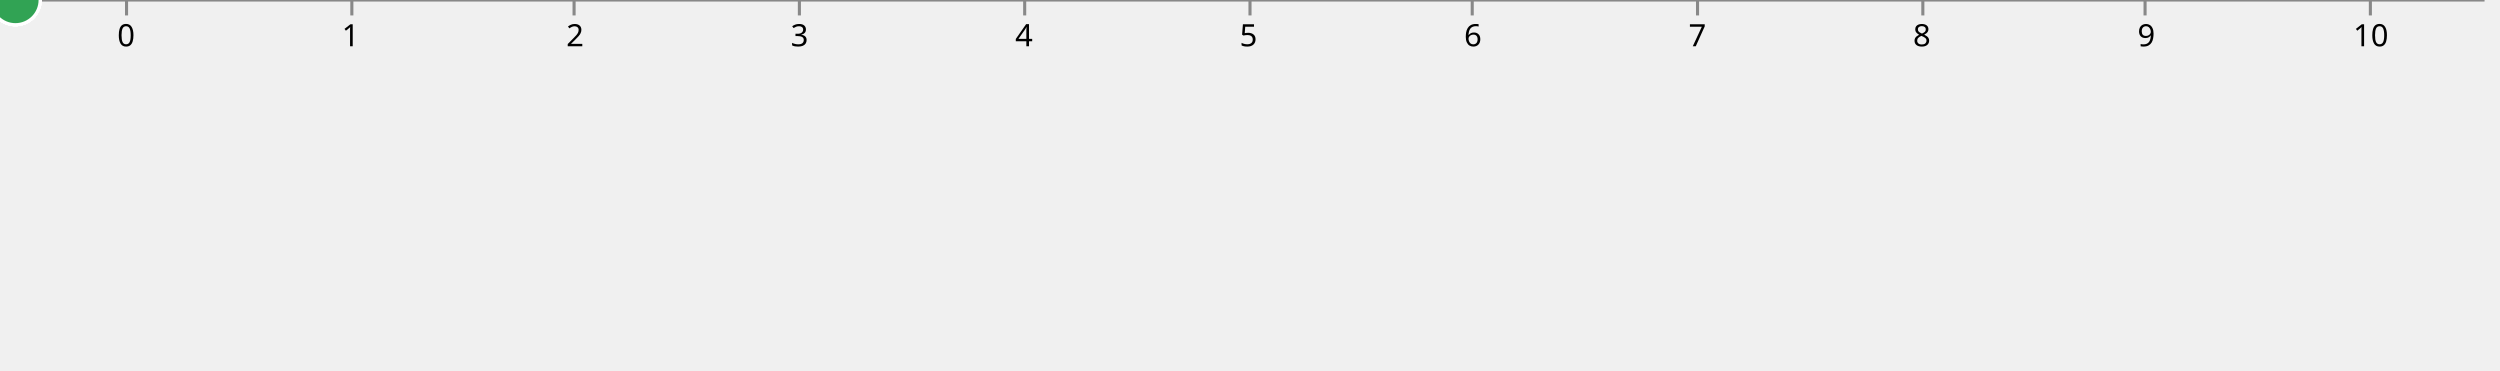
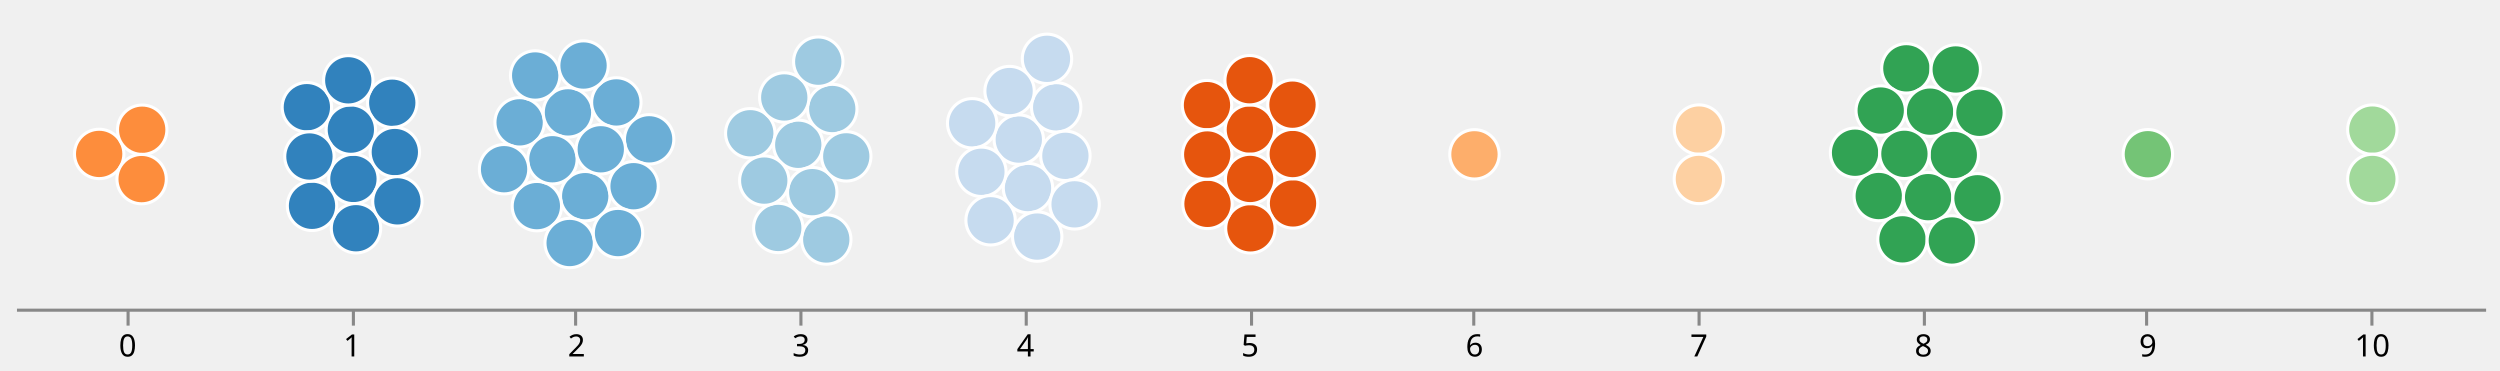
<svg xmlns="http://www.w3.org/2000/svg" version="1.1" class="marks" width="810" height="120" viewBox="0 0 810 120">
  <g fill="none" stroke-miterlimit="10" transform="translate(5,0)">
    <g class="mark-group role-frame root" role="graphics-object" aria-roledescription="group mark container">
      <g transform="translate(0,0)">
        <path class="background" aria-hidden="true" d="M0,0h800v100h-800Z" />
        <g>
          <g class="mark-group role-axis" role="graphics-symbol" aria-roledescription="axis" aria-label="X-axis for a discrete scale with 11 values: 0, 1, 2, 3, 4, ending with 10">
-             <g transform="translate(0,0)">
+             <g transform="translate(0.5,100.5)">
              <path class="background" aria-hidden="true" d="M0,0h0v0h0Z" pointer-events="none" />
              <g>
                <g class="mark-rule role-axis-tick" pointer-events="none">
                  <line transform="translate(36,0)" x2="0" y2="5" stroke="#888" stroke-width="1" opacity="1" />
                  <line transform="translate(109,0)" x2="0" y2="5" stroke="#888" stroke-width="1" opacity="1" />
                  <line transform="translate(181,0)" x2="0" y2="5" stroke="#888" stroke-width="1" opacity="1" />
                  <line transform="translate(254,0)" x2="0" y2="5" stroke="#888" stroke-width="1" opacity="1" />
                  <line transform="translate(327,0)" x2="0" y2="5" stroke="#888" stroke-width="1" opacity="1" />
                  <line transform="translate(400,0)" x2="0" y2="5" stroke="#888" stroke-width="1" opacity="1" />
                  <line transform="translate(472,0)" x2="0" y2="5" stroke="#888" stroke-width="1" opacity="1" />
                  <line transform="translate(545,0)" x2="0" y2="5" stroke="#888" stroke-width="1" opacity="1" />
                  <line transform="translate(618,0)" x2="0" y2="5" stroke="#888" stroke-width="1" opacity="1" />
                  <line transform="translate(690,0)" x2="0" y2="5" stroke="#888" stroke-width="1" opacity="1" />
                  <line transform="translate(763,0)" x2="0" y2="5" stroke="#888" stroke-width="1" opacity="1" />
                </g>
                <g class="mark-text role-axis-label" pointer-events="none">
                  <text text-anchor="middle" transform="translate(35.86364,15)" font-family="sans-serif" font-size="10px" fill="#000" opacity="1">0</text>
                  <text text-anchor="middle" transform="translate(108.5909,15)" font-family="sans-serif" font-size="10px" fill="#000" opacity="1">1</text>
                  <text text-anchor="middle" transform="translate(181.3182,15)" font-family="sans-serif" font-size="10px" fill="#000" opacity="1">2</text>
                  <text text-anchor="middle" transform="translate(254.0455,15)" font-family="sans-serif" font-size="10px" fill="#000" opacity="1">3</text>
                  <text text-anchor="middle" transform="translate(326.7727,15)" font-family="sans-serif" font-size="10px" fill="#000" opacity="1">4</text>
                  <text text-anchor="middle" transform="translate(399.5,15)" font-family="sans-serif" font-size="10px" fill="#000" opacity="1">5</text>
                  <text text-anchor="middle" transform="translate(472.2273,15)" font-family="sans-serif" font-size="10px" fill="#000" opacity="1">6</text>
                  <text text-anchor="middle" transform="translate(544.9545,15)" font-family="sans-serif" font-size="10px" fill="#000" opacity="1">7</text>
                  <text text-anchor="middle" transform="translate(617.6818,15)" font-family="sans-serif" font-size="10px" fill="#000" opacity="1">8</text>
                  <text text-anchor="middle" transform="translate(690.4091,15)" font-family="sans-serif" font-size="10px" fill="#000" opacity="1">9</text>
                  <text text-anchor="middle" transform="translate(763.1364,15)" font-family="sans-serif" font-size="10px" fill="#000" opacity="1">10</text>
                </g>
                <g class="mark-rule role-axis-domain" pointer-events="none">
                  <line transform="translate(0,0)" x2="800" y2="0" stroke="#888" stroke-width="1" opacity="1" />
                </g>
              </g>
              <path class="foreground" aria-hidden="true" d="" pointer-events="none" display="none" />
            </g>
          </g>
          <g class="mark-symbol role-mark nodes" role="graphics-symbol" aria-roledescription="symbol mark container">
-             <path transform="translate(0,0)" d="M8,0A8,8,0,1,1,-8,0A8,8,0,1,1,8,0" fill="#3182bd" stroke="white" stroke-width="1" />
-             <path transform="translate(0,0)" d="M8,0A8,8,0,1,1,-8,0A8,8,0,1,1,8,0" fill="#3182bd" stroke="white" stroke-width="1" />
-             <path transform="translate(0,0)" d="M8,0A8,8,0,1,1,-8,0A8,8,0,1,1,8,0" fill="#3182bd" stroke="white" stroke-width="1" />
-             <path transform="translate(0,0)" d="M8,0A8,8,0,1,1,-8,0A8,8,0,1,1,8,0" fill="#3182bd" stroke="white" stroke-width="1" />
-             <path transform="translate(0,0)" d="M8,0A8,8,0,1,1,-8,0A8,8,0,1,1,8,0" fill="#3182bd" stroke="white" stroke-width="1" />
-             <path transform="translate(0,0)" d="M8,0A8,8,0,1,1,-8,0A8,8,0,1,1,8,0" fill="#3182bd" stroke="white" stroke-width="1" />
-             <path transform="translate(0,0)" d="M8,0A8,8,0,1,1,-8,0A8,8,0,1,1,8,0" fill="#3182bd" stroke="white" stroke-width="1" />
-             <path transform="translate(0,0)" d="M8,0A8,8,0,1,1,-8,0A8,8,0,1,1,8,0" fill="#3182bd" stroke="white" stroke-width="1" />
-             <path transform="translate(0,0)" d="M8,0A8,8,0,1,1,-8,0A8,8,0,1,1,8,0" fill="#3182bd" stroke="white" stroke-width="1" />
-             <path transform="translate(0,0)" d="M8,0A8,8,0,1,1,-8,0A8,8,0,1,1,8,0" fill="#3182bd" stroke="white" stroke-width="1" />
-             <path transform="translate(0,0)" d="M8,0A8,8,0,1,1,-8,0A8,8,0,1,1,8,0" fill="#6baed6" stroke="white" stroke-width="1" />
-             <path transform="translate(0,0)" d="M8,0A8,8,0,1,1,-8,0A8,8,0,1,1,8,0" fill="#6baed6" stroke="white" stroke-width="1" />
-             <path transform="translate(0,0)" d="M8,0A8,8,0,1,1,-8,0A8,8,0,1,1,8,0" fill="#9ecae1" stroke="white" stroke-width="1" />
-             <path transform="translate(0,0)" d="M8,0A8,8,0,1,1,-8,0A8,8,0,1,1,8,0" fill="#6baed6" stroke="white" stroke-width="1" />
-             <path transform="translate(0,0)" d="M8,0A8,8,0,1,1,-8,0A8,8,0,1,1,8,0" fill="#6baed6" stroke="white" stroke-width="1" />
-             <path transform="translate(0,0)" d="M8,0A8,8,0,1,1,-8,0A8,8,0,1,1,8,0" fill="#6baed6" stroke="white" stroke-width="1" />
-             <path transform="translate(0,0)" d="M8,0A8,8,0,1,1,-8,0A8,8,0,1,1,8,0" fill="#9ecae1" stroke="white" stroke-width="1" />
-             <path transform="translate(0,0)" d="M8,0A8,8,0,1,1,-8,0A8,8,0,1,1,8,0" fill="#9ecae1" stroke="white" stroke-width="1" />
-             <path transform="translate(0,0)" d="M8,0A8,8,0,1,1,-8,0A8,8,0,1,1,8,0" fill="#9ecae1" stroke="white" stroke-width="1" />
-             <path transform="translate(0,0)" d="M8,0A8,8,0,1,1,-8,0A8,8,0,1,1,8,0" fill="#9ecae1" stroke="white" stroke-width="1" />
-             <path transform="translate(0,0)" d="M8,0A8,8,0,1,1,-8,0A8,8,0,1,1,8,0" fill="#9ecae1" stroke="white" stroke-width="1" />
-             <path transform="translate(0,0)" d="M8,0A8,8,0,1,1,-8,0A8,8,0,1,1,8,0" fill="#9ecae1" stroke="white" stroke-width="1" />
-             <path transform="translate(0,0)" d="M8,0A8,8,0,1,1,-8,0A8,8,0,1,1,8,0" fill="#9ecae1" stroke="white" stroke-width="1" />
-             <path transform="translate(0,0)" d="M8,0A8,8,0,1,1,-8,0A8,8,0,1,1,8,0" fill="#9ecae1" stroke="white" stroke-width="1" />
-             <path transform="translate(0,0)" d="M8,0A8,8,0,1,1,-8,0A8,8,0,1,1,8,0" fill="#c6dbef" stroke="white" stroke-width="1" />
-             <path transform="translate(0,0)" d="M8,0A8,8,0,1,1,-8,0A8,8,0,1,1,8,0" fill="#c6dbef" stroke="white" stroke-width="1" />
-             <path transform="translate(0,0)" d="M8,0A8,8,0,1,1,-8,0A8,8,0,1,1,8,0" fill="#e6550d" stroke="white" stroke-width="1" />
-             <path transform="translate(0,0)" d="M8,0A8,8,0,1,1,-8,0A8,8,0,1,1,8,0" fill="#c6dbef" stroke="white" stroke-width="1" />
-             <path transform="translate(0,0)" d="M8,0A8,8,0,1,1,-8,0A8,8,0,1,1,8,0" fill="#fd8d3c" stroke="white" stroke-width="1" />
-             <path transform="translate(0,0)" d="M8,0A8,8,0,1,1,-8,0A8,8,0,1,1,8,0" fill="#6baed6" stroke="white" stroke-width="1" />
-             <path transform="translate(0,0)" d="M8,0A8,8,0,1,1,-8,0A8,8,0,1,1,8,0" fill="#9ecae1" stroke="white" stroke-width="1" />
-             <path transform="translate(0,0)" d="M8,0A8,8,0,1,1,-8,0A8,8,0,1,1,8,0" fill="#6baed6" stroke="white" stroke-width="1" />
-             <path transform="translate(0,0)" d="M8,0A8,8,0,1,1,-8,0A8,8,0,1,1,8,0" fill="#6baed6" stroke="white" stroke-width="1" />
-             <path transform="translate(0,0)" d="M8,0A8,8,0,1,1,-8,0A8,8,0,1,1,8,0" fill="#6baed6" stroke="white" stroke-width="1" />
-             <path transform="translate(0,0)" d="M8,0A8,8,0,1,1,-8,0A8,8,0,1,1,8,0" fill="#6baed6" stroke="white" stroke-width="1" />
-             <path transform="translate(0,0)" d="M8,0A8,8,0,1,1,-8,0A8,8,0,1,1,8,0" fill="#6baed6" stroke="white" stroke-width="1" />
-             <path transform="translate(0,0)" d="M8,0A8,8,0,1,1,-8,0A8,8,0,1,1,8,0" fill="#6baed6" stroke="white" stroke-width="1" />
-             <path transform="translate(0,0)" d="M8,0A8,8,0,1,1,-8,0A8,8,0,1,1,8,0" fill="#6baed6" stroke="white" stroke-width="1" />
-             <path transform="translate(0,0)" d="M8,0A8,8,0,1,1,-8,0A8,8,0,1,1,8,0" fill="#6baed6" stroke="white" stroke-width="1" />
-             <path transform="translate(0,0)" d="M8,0A8,8,0,1,1,-8,0A8,8,0,1,1,8,0" fill="#c6dbef" stroke="white" stroke-width="1" />
-             <path transform="translate(0,0)" d="M8,0A8,8,0,1,1,-8,0A8,8,0,1,1,8,0" fill="#fdae6b" stroke="white" stroke-width="1" />
-             <path transform="translate(0,0)" d="M8,0A8,8,0,1,1,-8,0A8,8,0,1,1,8,0" fill="#c6dbef" stroke="white" stroke-width="1" />
-             <path transform="translate(0,0)" d="M8,0A8,8,0,1,1,-8,0A8,8,0,1,1,8,0" fill="#c6dbef" stroke="white" stroke-width="1" />
-             <path transform="translate(0,0)" d="M8,0A8,8,0,1,1,-8,0A8,8,0,1,1,8,0" fill="#e6550d" stroke="white" stroke-width="1" />
-             <path transform="translate(0,0)" d="M8,0A8,8,0,1,1,-8,0A8,8,0,1,1,8,0" fill="#fd8d3c" stroke="white" stroke-width="1" />
-             <path transform="translate(0,0)" d="M8,0A8,8,0,1,1,-8,0A8,8,0,1,1,8,0" fill="#fd8d3c" stroke="white" stroke-width="1" />
-             <path transform="translate(0,0)" d="M8,0A8,8,0,1,1,-8,0A8,8,0,1,1,8,0" fill="#fdd0a2" stroke="white" stroke-width="1" />
-             <path transform="translate(0,0)" d="M8,0A8,8,0,1,1,-8,0A8,8,0,1,1,8,0" fill="#fdd0a2" stroke="white" stroke-width="1" />
-             <path transform="translate(0,0)" d="M8,0A8,8,0,1,1,-8,0A8,8,0,1,1,8,0" fill="#31a354" stroke="white" stroke-width="1" />
-             <path transform="translate(0,0)" d="M8,0A8,8,0,1,1,-8,0A8,8,0,1,1,8,0" fill="#e6550d" stroke="white" stroke-width="1" />
-             <path transform="translate(0,0)" d="M8,0A8,8,0,1,1,-8,0A8,8,0,1,1,8,0" fill="#e6550d" stroke="white" stroke-width="1" />
-             <path transform="translate(0,0)" d="M8,0A8,8,0,1,1,-8,0A8,8,0,1,1,8,0" fill="#e6550d" stroke="white" stroke-width="1" />
-             <path transform="translate(0,0)" d="M8,0A8,8,0,1,1,-8,0A8,8,0,1,1,8,0" fill="#e6550d" stroke="white" stroke-width="1" />
-             <path transform="translate(0,0)" d="M8,0A8,8,0,1,1,-8,0A8,8,0,1,1,8,0" fill="#e6550d" stroke="white" stroke-width="1" />
-             <path transform="translate(0,0)" d="M8,0A8,8,0,1,1,-8,0A8,8,0,1,1,8,0" fill="#e6550d" stroke="white" stroke-width="1" />
-             <path transform="translate(0,0)" d="M8,0A8,8,0,1,1,-8,0A8,8,0,1,1,8,0" fill="#31a354" stroke="white" stroke-width="1" />
-             <path transform="translate(0,0)" d="M8,0A8,8,0,1,1,-8,0A8,8,0,1,1,8,0" fill="#e6550d" stroke="white" stroke-width="1" />
-             <path transform="translate(0,0)" d="M8,0A8,8,0,1,1,-8,0A8,8,0,1,1,8,0" fill="#31a354" stroke="white" stroke-width="1" />
-             <path transform="translate(0,0)" d="M8,0A8,8,0,1,1,-8,0A8,8,0,1,1,8,0" fill="#31a354" stroke="white" stroke-width="1" />
-             <path transform="translate(0,0)" d="M8,0A8,8,0,1,1,-8,0A8,8,0,1,1,8,0" fill="#31a354" stroke="white" stroke-width="1" />
-             <path transform="translate(0,0)" d="M8,0A8,8,0,1,1,-8,0A8,8,0,1,1,8,0" fill="#31a354" stroke="white" stroke-width="1" />
-             <path transform="translate(0,0)" d="M8,0A8,8,0,1,1,-8,0A8,8,0,1,1,8,0" fill="#31a354" stroke="white" stroke-width="1" />
-             <path transform="translate(0,0)" d="M8,0A8,8,0,1,1,-8,0A8,8,0,1,1,8,0" fill="#31a354" stroke="white" stroke-width="1" />
-             <path transform="translate(0,0)" d="M8,0A8,8,0,1,1,-8,0A8,8,0,1,1,8,0" fill="#31a354" stroke="white" stroke-width="1" />
-             <path transform="translate(0,0)" d="M8,0A8,8,0,1,1,-8,0A8,8,0,1,1,8,0" fill="#31a354" stroke="white" stroke-width="1" />
-             <path transform="translate(0,0)" d="M8,0A8,8,0,1,1,-8,0A8,8,0,1,1,8,0" fill="#31a354" stroke="white" stroke-width="1" />
-             <path transform="translate(0,0)" d="M8,0A8,8,0,1,1,-8,0A8,8,0,1,1,8,0" fill="#31a354" stroke="white" stroke-width="1" />
-             <path transform="translate(0,0)" d="M8,0A8,8,0,1,1,-8,0A8,8,0,1,1,8,0" fill="#74c476" stroke="white" stroke-width="1" />
-             <path transform="translate(0,0)" d="M8,0A8,8,0,1,1,-8,0A8,8,0,1,1,8,0" fill="#c6dbef" stroke="white" stroke-width="1" />
-             <path transform="translate(0,0)" d="M8,0A8,8,0,1,1,-8,0A8,8,0,1,1,8,0" fill="#c6dbef" stroke="white" stroke-width="1" />
-             <path transform="translate(0,0)" d="M8,0A8,8,0,1,1,-8,0A8,8,0,1,1,8,0" fill="#c6dbef" stroke="white" stroke-width="1" />
-             <path transform="translate(0,0)" d="M8,0A8,8,0,1,1,-8,0A8,8,0,1,1,8,0" fill="#c6dbef" stroke="white" stroke-width="1" />
-             <path transform="translate(0,0)" d="M8,0A8,8,0,1,1,-8,0A8,8,0,1,1,8,0" fill="#e6550d" stroke="white" stroke-width="1" />
-             <path transform="translate(0,0)" d="M8,0A8,8,0,1,1,-8,0A8,8,0,1,1,8,0" fill="#a1d99b" stroke="white" stroke-width="1" />
-             <path transform="translate(0,0)" d="M8,0A8,8,0,1,1,-8,0A8,8,0,1,1,8,0" fill="#a1d99b" stroke="white" stroke-width="1" />
-             <path transform="translate(0,0)" d="M8,0A8,8,0,1,1,-8,0A8,8,0,1,1,8,0" fill="#c6dbef" stroke="white" stroke-width="1" />
-             <path transform="translate(0,0)" d="M8,0A8,8,0,1,1,-8,0A8,8,0,1,1,8,0" fill="#31a354" stroke="white" stroke-width="1" />
+             <path transform="translate(122.0922,33.2876)" d="M8,0A8,8,0,1,1,-8,0A8,8,0,1,1,8,0" fill="#3182bd" stroke="white" stroke-width="1" />
+             <path transform="translate(109.5058,57.97425)" d="M8,0A8,8,0,1,1,-8,0A8,8,0,1,1,8,0" fill="#3182bd" stroke="white" stroke-width="1" />
+             <path transform="translate(108.6758,41.99962)" d="M8,0A8,8,0,1,1,-8,0A8,8,0,1,1,8,0" fill="#3182bd" stroke="white" stroke-width="1" />
+             <path transform="translate(110.3412,73.95004)" d="M8,0A8,8,0,1,1,-8,0A8,8,0,1,1,8,0" fill="#3182bd" stroke="white" stroke-width="1" />
+             <path transform="translate(94.42311,34.73347)" d="M8,0A8,8,0,1,1,-8,0A8,8,0,1,1,8,0" fill="#3182bd" stroke="white" stroke-width="1" />
+             <path transform="translate(122.9252,49.26306)" d="M8,0A8,8,0,1,1,-8,0A8,8,0,1,1,8,0" fill="#3182bd" stroke="white" stroke-width="1" />
+             <path transform="translate(96.09059,66.68446)" d="M8,0A8,8,0,1,1,-8,0A8,8,0,1,1,8,0" fill="#3182bd" stroke="white" stroke-width="1" />
+             <path transform="translate(107.8401,26.02274)" d="M8,0A8,8,0,1,1,-8,0A8,8,0,1,1,8,0" fill="#3182bd" stroke="white" stroke-width="1" />
+             <path transform="translate(123.7579,65.23975)" d="M8,0A8,8,0,1,1,-8,0A8,8,0,1,1,8,0" fill="#3182bd" stroke="white" stroke-width="1" />
+             <path transform="translate(95.25708,50.70782)" d="M8,0A8,8,0,1,1,-8,0A8,8,0,1,1,8,0" fill="#3182bd" stroke="white" stroke-width="1" />
+             <path transform="translate(163.3578,39.64127)" d="M8,0A8,8,0,1,1,-8,0A8,8,0,1,1,8,0" fill="#6baed6" stroke="white" stroke-width="1" />
+             <path transform="translate(184.6109,63.55442)" d="M8,0A8,8,0,1,1,-8,0A8,8,0,1,1,8,0" fill="#6baed6" stroke="white" stroke-width="1" />
+             <path transform="translate(238.0831,43.17527)" d="M8,0A8,8,0,1,1,-8,0A8,8,0,1,1,8,0" fill="#9ecae1" stroke="white" stroke-width="1" />
+             <path transform="translate(179.0229,36.41568)" d="M8,0A8,8,0,1,1,-8,0A8,8,0,1,1,8,0" fill="#6baed6" stroke="white" stroke-width="1" />
+             <path transform="translate(168.946,66.78128)" d="M8,0A8,8,0,1,1,-8,0A8,8,0,1,1,8,0" fill="#6baed6" stroke="white" stroke-width="1" />
+             <path transform="translate(194.691,33.18986)" d="M8,0A8,8,0,1,1,-8,0A8,8,0,1,1,8,0" fill="#6baed6" stroke="white" stroke-width="1" />
+             <path transform="translate(262.7128,77.5944)" d="M8,0A8,8,0,1,1,-8,0A8,8,0,1,1,8,0" fill="#9ecae1" stroke="white" stroke-width="1" />
+             <path transform="translate(253.6361,46.91732)" d="M8,0A8,8,0,1,1,-8,0A8,8,0,1,1,8,0" fill="#9ecae1" stroke="white" stroke-width="1" />
+             <path transform="translate(264.656,35.32273)" d="M8,0A8,8,0,1,1,-8,0A8,8,0,1,1,8,0" fill="#9ecae1" stroke="white" stroke-width="1" />
+             <path transform="translate(258.174,62.25749)" d="M8,0A8,8,0,1,1,-8,0A8,8,0,1,1,8,0" fill="#9ecae1" stroke="white" stroke-width="1" />
+             <path transform="translate(249.1021,31.57947)" d="M8,0A8,8,0,1,1,-8,0A8,8,0,1,1,8,0" fill="#9ecae1" stroke="white" stroke-width="1" />
+             <path transform="translate(269.1915,50.66146)" d="M8,0A8,8,0,1,1,-8,0A8,8,0,1,1,8,0" fill="#9ecae1" stroke="white" stroke-width="1" />
+             <path transform="translate(247.1575,73.8563)" d="M8,0A8,8,0,1,1,-8,0A8,8,0,1,1,8,0" fill="#9ecae1" stroke="white" stroke-width="1" />
+             <path transform="translate(260.1204,19.98119)" d="M8,0A8,8,0,1,1,-8,0A8,8,0,1,1,8,0" fill="#9ecae1" stroke="white" stroke-width="1" />
+             <path transform="translate(328.0704,60.9341)" d="M8,0A8,8,0,1,1,-8,0A8,8,0,1,1,8,0" fill="#c6dbef" stroke="white" stroke-width="1" />
+             <path transform="translate(325.0885,45.22072)" d="M8,0A8,8,0,1,1,-8,0A8,8,0,1,1,8,0" fill="#c6dbef" stroke="white" stroke-width="1" />
+             <path transform="translate(399.9561,41.984)" d="M8,0A8,8,0,1,1,-8,0A8,8,0,1,1,8,0" fill="#e6550d" stroke="white" stroke-width="1" />
+             <path transform="translate(331.0509,76.65028)" d="M8,0A8,8,0,1,1,-8,0A8,8,0,1,1,8,0" fill="#c6dbef" stroke="white" stroke-width="1" />
+             <path transform="translate(27.12798,49.87406)" d="M8,0A8,8,0,1,1,-8,0A8,8,0,1,1,8,0" fill="#fd8d3c" stroke="white" stroke-width="1" />
+             <path transform="translate(173.9862,51.59745)" d="M8,0A8,8,0,1,1,-8,0A8,8,0,1,1,8,0" fill="#6baed6" stroke="white" stroke-width="1" />
+             <path transform="translate(242.6207,58.51481)" d="M8,0A8,8,0,1,1,-8,0A8,8,0,1,1,8,0" fill="#9ecae1" stroke="white" stroke-width="1" />
+             <path transform="translate(205.3186,45.14503)" d="M8,0A8,8,0,1,1,-8,0A8,8,0,1,1,8,0" fill="#6baed6" stroke="white" stroke-width="1" />
+             <path transform="translate(179.5692,78.7372)" d="M8,0A8,8,0,1,1,-8,0A8,8,0,1,1,8,0" fill="#6baed6" stroke="white" stroke-width="1" />
+             <path transform="translate(168.4006,24.45959)" d="M8,0A8,8,0,1,1,-8,0A8,8,0,1,1,8,0" fill="#6baed6" stroke="white" stroke-width="1" />
+             <path transform="translate(200.2765,60.32841)" d="M8,0A8,8,0,1,1,-8,0A8,8,0,1,1,8,0" fill="#6baed6" stroke="white" stroke-width="1" />
+             <path transform="translate(158.3205,54.82308)" d="M8,0A8,8,0,1,1,-8,0A8,8,0,1,1,8,0" fill="#6baed6" stroke="white" stroke-width="1" />
+             <path transform="translate(184.0687,21.23297)" d="M8,0A8,8,0,1,1,-8,0A8,8,0,1,1,8,0" fill="#6baed6" stroke="white" stroke-width="1" />
+             <path transform="translate(195.2365,75.51111)" d="M8,0A8,8,0,1,1,-8,0A8,8,0,1,1,8,0" fill="#6baed6" stroke="white" stroke-width="1" />
+             <path transform="translate(189.6488,48.37218)" d="M8,0A8,8,0,1,1,-8,0A8,8,0,1,1,8,0" fill="#6baed6" stroke="white" stroke-width="1" />
+             <path transform="translate(337.2051,34.77745)" d="M8,0A8,8,0,1,1,-8,0A8,8,0,1,1,8,0" fill="#c6dbef" stroke="white" stroke-width="1" />
+             <path transform="translate(472.7272,50.00278)" d="M8,0A8,8,0,1,1,-8,0A8,8,0,1,1,8,0" fill="#fdae6b" stroke="white" stroke-width="1" />
+             <path transform="translate(309.9849,39.9419)" d="M8,0A8,8,0,1,1,-8,0A8,8,0,1,1,8,0" fill="#c6dbef" stroke="white" stroke-width="1" />
+             <path transform="translate(312.9667,55.65758)" d="M8,0A8,8,0,1,1,-8,0A8,8,0,1,1,8,0" fill="#c6dbef" stroke="white" stroke-width="1" />
+             <path transform="translate(413.9392,65.9073)" d="M8,0A8,8,0,1,1,-8,0A8,8,0,1,1,8,0" fill="#e6550d" stroke="white" stroke-width="1" />
+             <path transform="translate(41.07302,42.03403)" d="M8,0A8,8,0,1,1,-8,0A8,8,0,1,1,8,0" fill="#fd8d3c" stroke="white" stroke-width="1" />
+             <path transform="translate(40.88989,58.03136)" d="M8,0A8,8,0,1,1,-8,0A8,8,0,1,1,8,0" fill="#fd8d3c" stroke="white" stroke-width="1" />
+             <path transform="translate(545.4703,41.98181)" d="M8,0A8,8,0,1,1,-8,0A8,8,0,1,1,8,0" fill="#fdd0a2" stroke="white" stroke-width="1" />
+             <path transform="translate(545.4387,57.98016)" d="M8,0A8,8,0,1,1,-8,0A8,8,0,1,1,8,0" fill="#fdd0a2" stroke="white" stroke-width="1" />
+             <path transform="translate(603.7179,63.51499)" d="M8,0A8,8,0,1,1,-8,0A8,8,0,1,1,8,0" fill="#31a354" stroke="white" stroke-width="1" />
+             <path transform="translate(399.8725,25.98724)" d="M8,0A8,8,0,1,1,-8,0A8,8,0,1,1,8,0" fill="#e6550d" stroke="white" stroke-width="1" />
+             <path transform="translate(400.1283,73.97905)" d="M8,0A8,8,0,1,1,-8,0A8,8,0,1,1,8,0" fill="#e6550d" stroke="white" stroke-width="1" />
+             <path transform="translate(413.8521,49.90984)" d="M8,0A8,8,0,1,1,-8,0A8,8,0,1,1,8,0" fill="#e6550d" stroke="white" stroke-width="1" />
+             <path transform="translate(413.7671,33.91221)" d="M8,0A8,8,0,1,1,-8,0A8,8,0,1,1,8,0" fill="#e6550d" stroke="white" stroke-width="1" />
+             <path transform="translate(386.2314,66.05428)" d="M8,0A8,8,0,1,1,-8,0A8,8,0,1,1,8,0" fill="#e6550d" stroke="white" stroke-width="1" />
+             <path transform="translate(386.0626,34.05877)" d="M8,0A8,8,0,1,1,-8,0A8,8,0,1,1,8,0" fill="#e6550d" stroke="white" stroke-width="1" />
+             <path transform="translate(596.0407,49.48205)" d="M8,0A8,8,0,1,1,-8,0A8,8,0,1,1,8,0" fill="#31a354" stroke="white" stroke-width="1" />
+             <path transform="translate(400.0434,57.9805)" d="M8,0A8,8,0,1,1,-8,0A8,8,0,1,1,8,0" fill="#e6550d" stroke="white" stroke-width="1" />
+             <path transform="translate(612.6626,22.1432)" d="M8,0A8,8,0,1,1,-8,0A8,8,0,1,1,8,0" fill="#31a354" stroke="white" stroke-width="1" />
+             <path transform="translate(619.7095,63.87752)" d="M8,0A8,8,0,1,1,-8,0A8,8,0,1,1,8,0" fill="#31a354" stroke="white" stroke-width="1" />
+             <path transform="translate(620.3418,36.1766)" d="M8,0A8,8,0,1,1,-8,0A8,8,0,1,1,8,0" fill="#31a354" stroke="white" stroke-width="1" />
+             <path transform="translate(636.3348,36.54608)" d="M8,0A8,8,0,1,1,-8,0A8,8,0,1,1,8,0" fill="#31a354" stroke="white" stroke-width="1" />
+             <path transform="translate(611.4004,77.5453)" d="M8,0A8,8,0,1,1,-8,0A8,8,0,1,1,8,0" fill="#31a354" stroke="white" stroke-width="1" />
+             <path transform="translate(604.3515,35.8137)" d="M8,0A8,8,0,1,1,-8,0A8,8,0,1,1,8,0" fill="#31a354" stroke="white" stroke-width="1" />
+             <path transform="translate(628.0211,50.21034)" d="M8,0A8,8,0,1,1,-8,0A8,8,0,1,1,8,0" fill="#31a354" stroke="white" stroke-width="1" />
+             <path transform="translate(612.03,49.84716)" d="M8,0A8,8,0,1,1,-8,0A8,8,0,1,1,8,0" fill="#31a354" stroke="white" stroke-width="1" />
+             <path transform="translate(628.6556,22.51328)" d="M8,0A8,8,0,1,1,-8,0A8,8,0,1,1,8,0" fill="#31a354" stroke="white" stroke-width="1" />
+             <path transform="translate(627.3923,77.9091)" d="M8,0A8,8,0,1,1,-8,0A8,8,0,1,1,8,0" fill="#31a354" stroke="white" stroke-width="1" />
+             <path transform="translate(690.909,49.96668)" d="M8,0A8,8,0,1,1,-8,0A8,8,0,1,1,8,0" fill="#74c476" stroke="white" stroke-width="1" />
+             <path transform="translate(340.1888,50.49132)" d="M8,0A8,8,0,1,1,-8,0A8,8,0,1,1,8,0" fill="#c6dbef" stroke="white" stroke-width="1" />
+             <path transform="translate(315.9501,71.37527)" d="M8,0A8,8,0,1,1,-8,0A8,8,0,1,1,8,0" fill="#c6dbef" stroke="white" stroke-width="1" />
+             <path transform="translate(334.222,19.06052)" d="M8,0A8,8,0,1,1,-8,0A8,8,0,1,1,8,0" fill="#c6dbef" stroke="white" stroke-width="1" />
+             <path transform="translate(343.1694,66.20954)" d="M8,0A8,8,0,1,1,-8,0A8,8,0,1,1,8,0" fill="#c6dbef" stroke="white" stroke-width="1" />
+             <path transform="translate(386.1468,50.0562)" d="M8,0A8,8,0,1,1,-8,0A8,8,0,1,1,8,0" fill="#e6550d" stroke="white" stroke-width="1" />
+             <path transform="translate(763.6329,41.99034)" d="M8,0A8,8,0,1,1,-8,0A8,8,0,1,1,8,0" fill="#a1d99b" stroke="white" stroke-width="1" />
+             <path transform="translate(763.6397,57.98872)" d="M8,0A8,8,0,1,1,-8,0A8,8,0,1,1,8,0" fill="#a1d99b" stroke="white" stroke-width="1" />
+             <path transform="translate(322.1029,29.50299)" d="M8,0A8,8,0,1,1,-8,0A8,8,0,1,1,8,0" fill="#c6dbef" stroke="white" stroke-width="1" />
+             <path transform="translate(635.7047,64.24023)" d="M8,0A8,8,0,1,1,-8,0A8,8,0,1,1,8,0" fill="#31a354" stroke="white" stroke-width="1" />
          </g>
        </g>
        <path class="foreground" aria-hidden="true" d="" display="none" />
      </g>
    </g>
  </g>
</svg>
